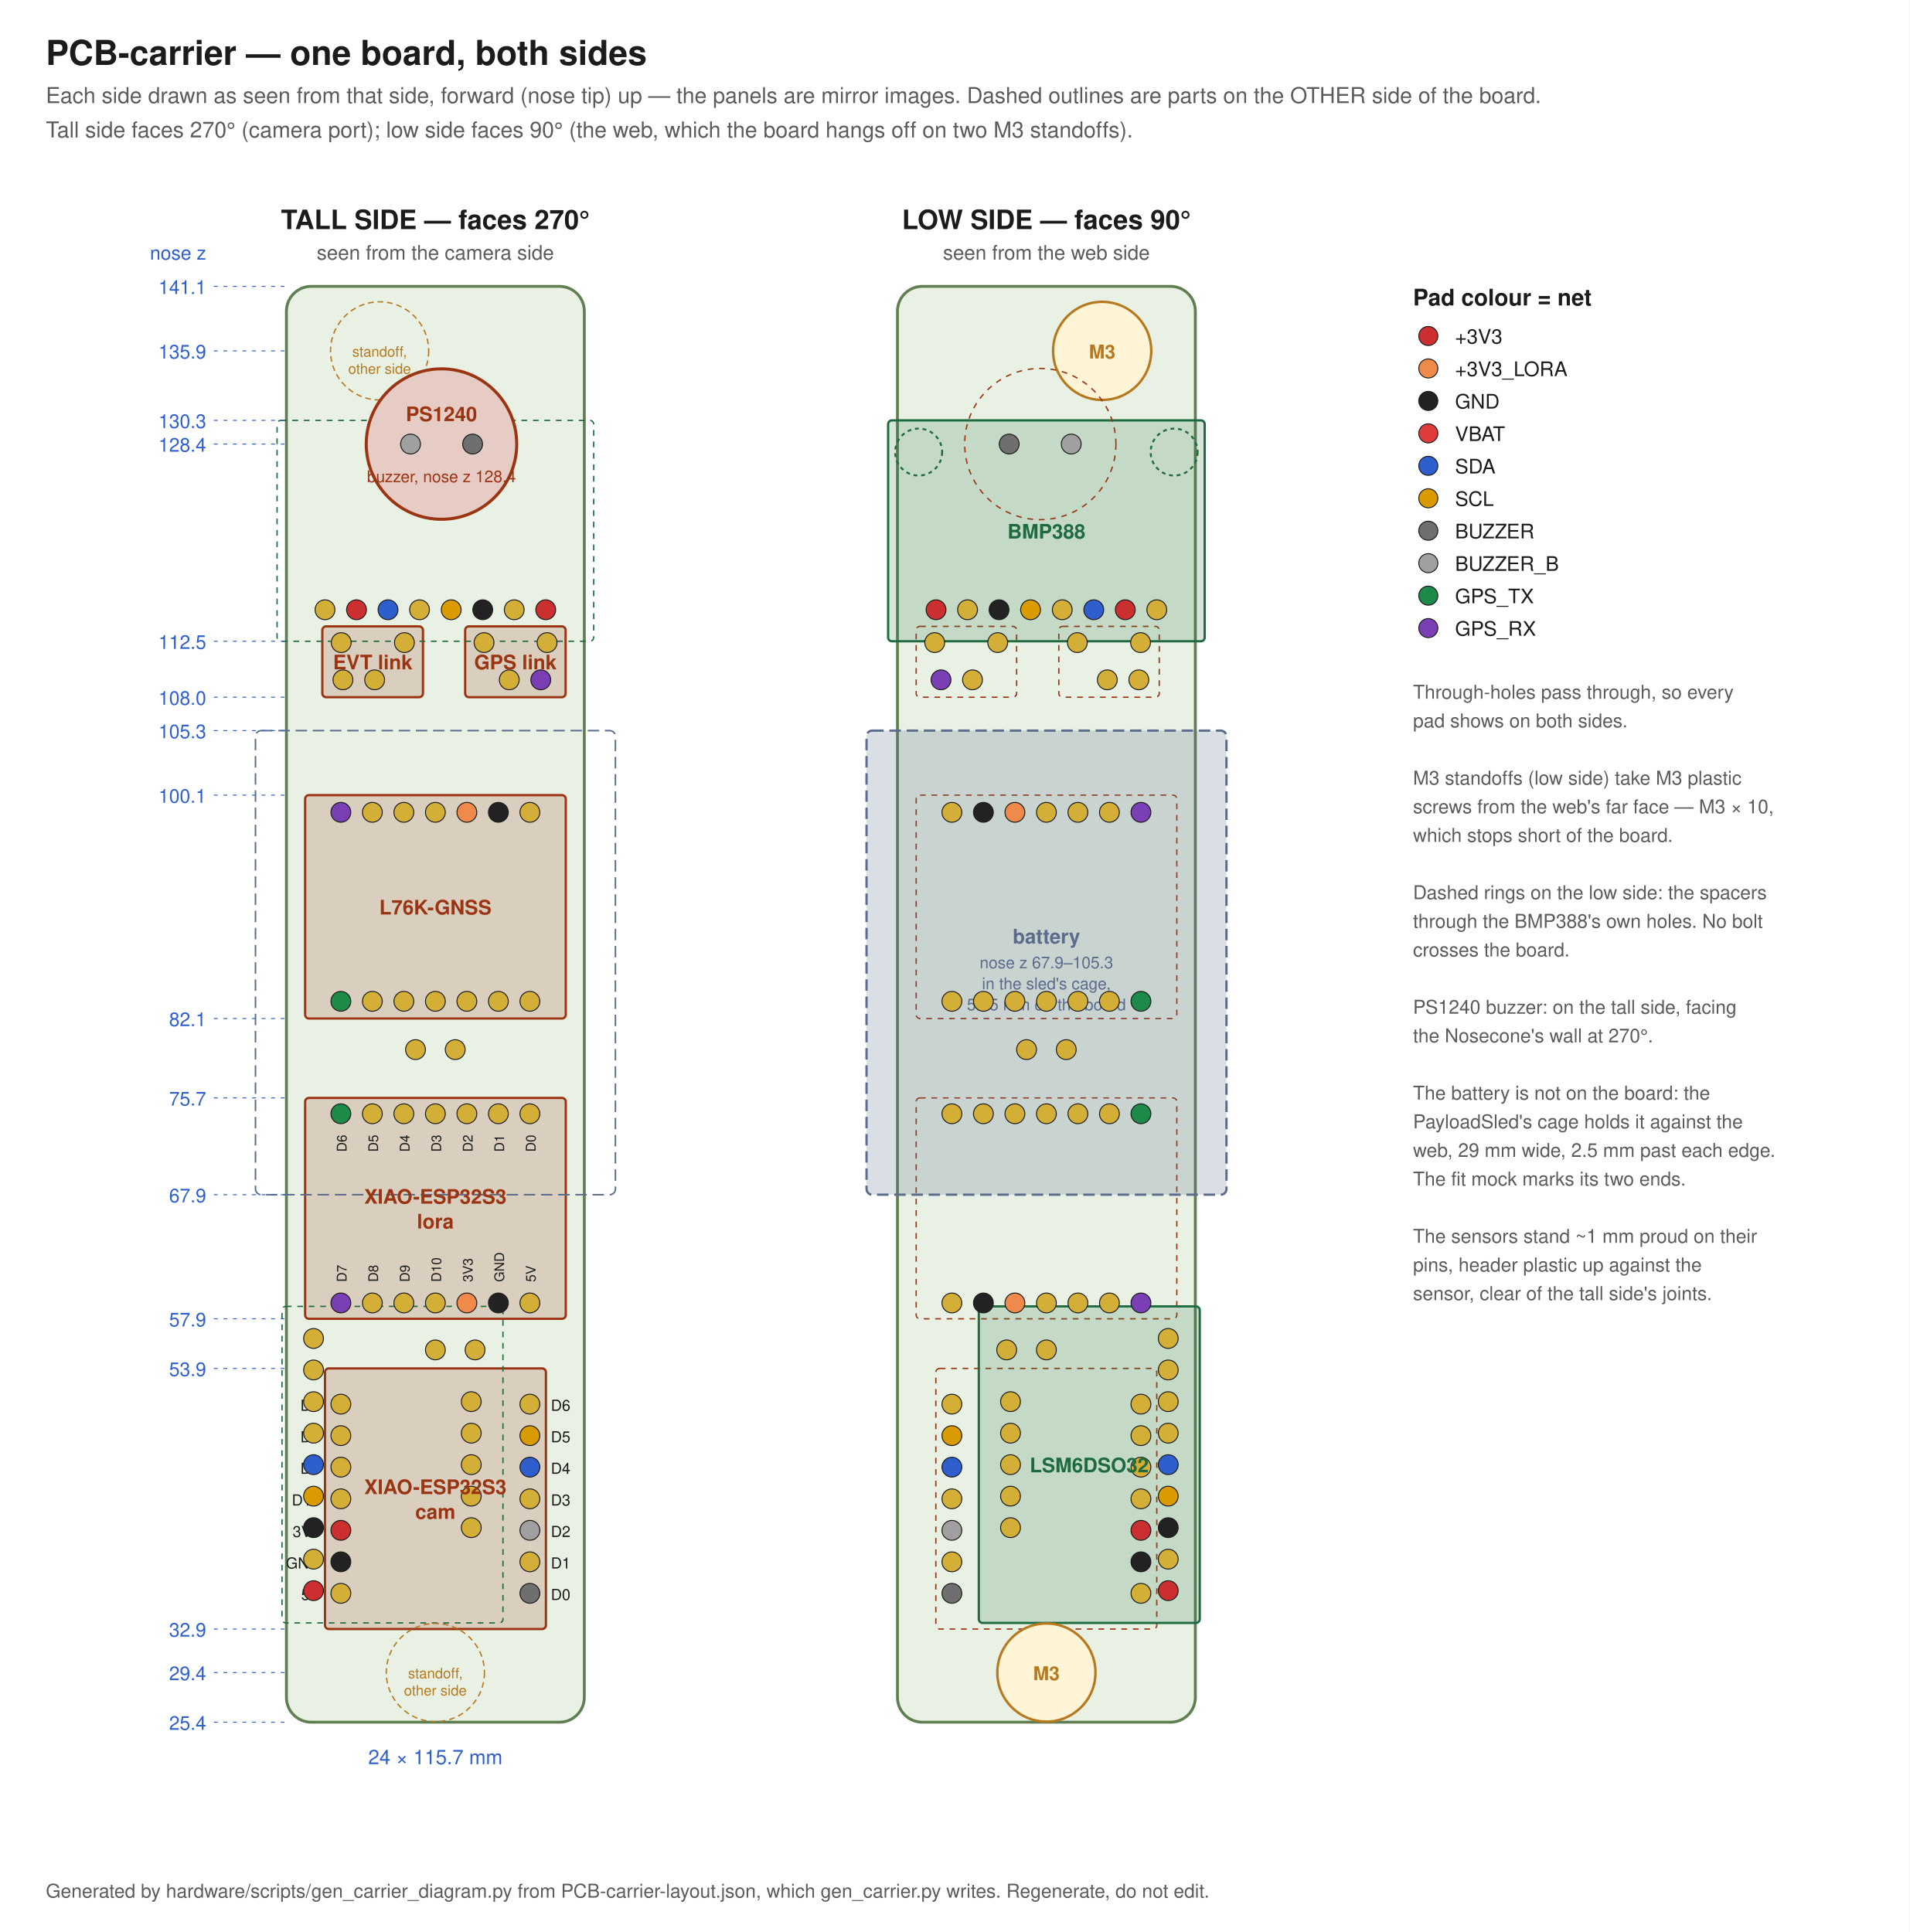
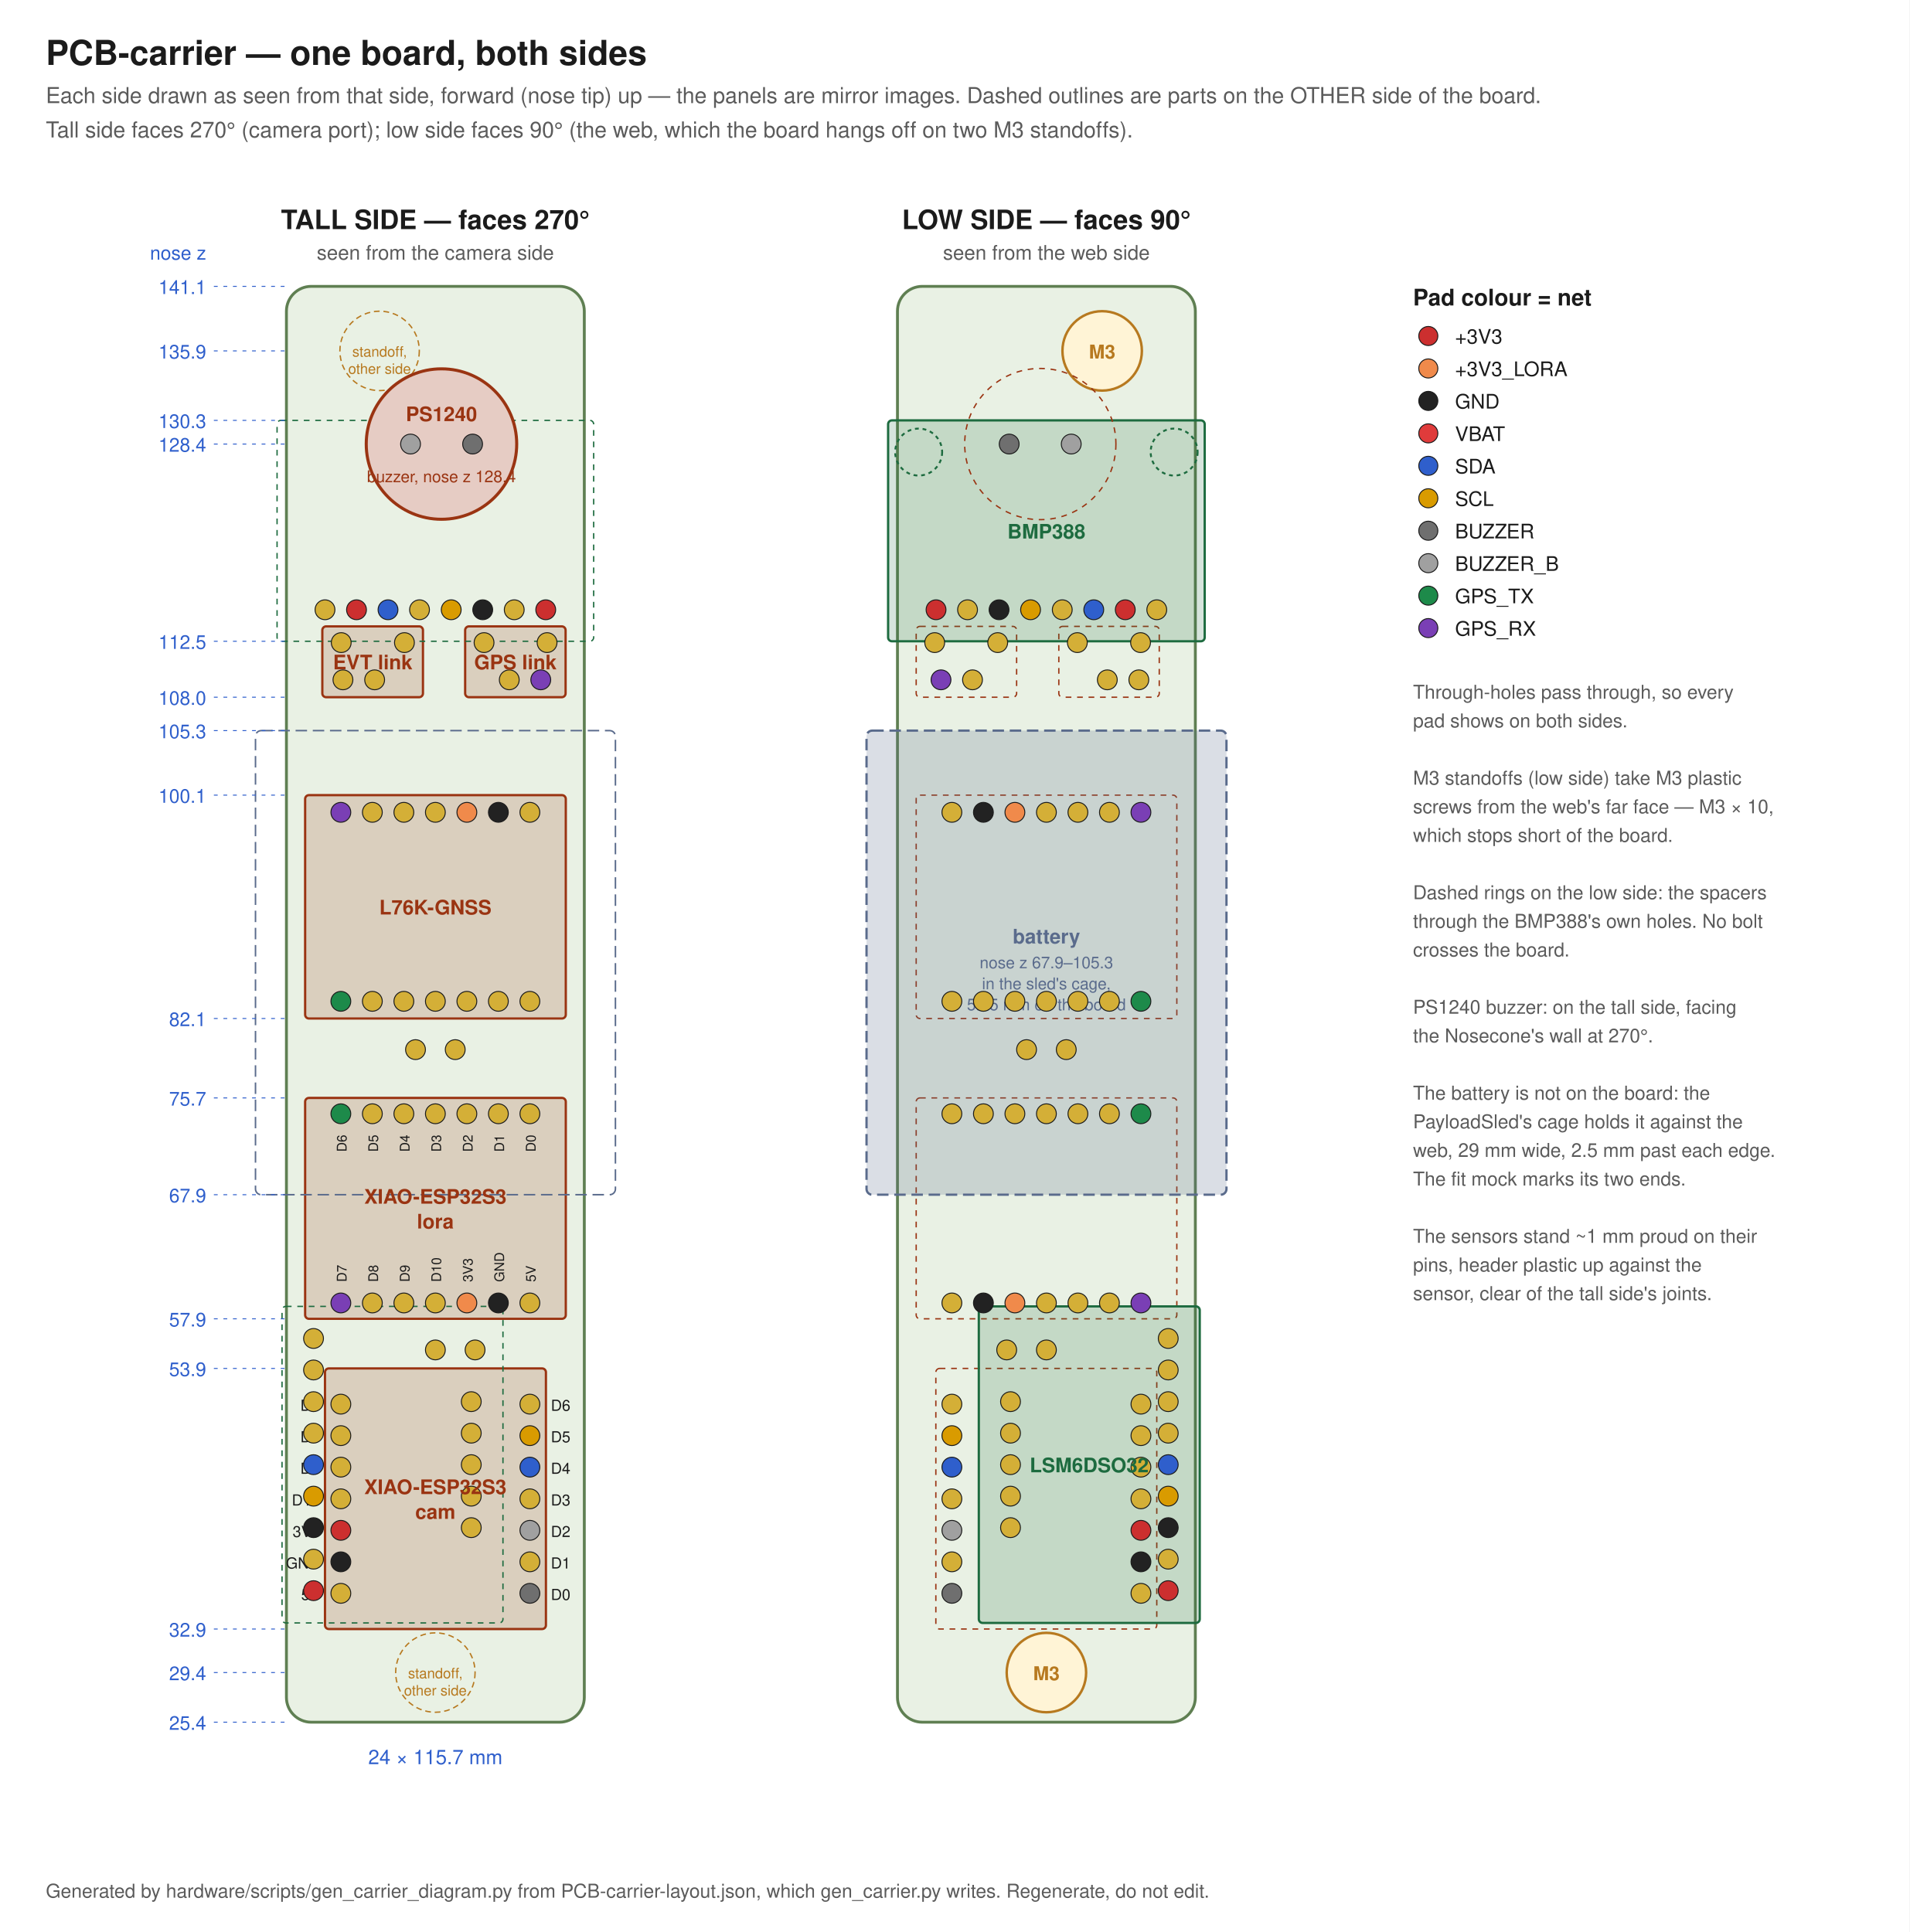
<svg xmlns="http://www.w3.org/2000/svg" width="1000" height="1012" viewBox="0 0 1000 1012" font-family="Helvetica, Arial, sans-serif">
  <rect x="0.0" y="0.0" width="1000.0" height="1012.0" rx="0.0" fill="#ffffff" fill-opacity="1.00" stroke="none" stroke-width="0.0" />
  <text x="24.0" y="34.0" font-size="18.0" fill="#1b1b1b" text-anchor="start" font-weight="bold">PCB-carrier — one board, both sides</text>
  <text x="24.0" y="54.0" font-size="11.5" fill="#5b5b5b" text-anchor="start" font-weight="normal">Each side drawn as seen from that side, forward (nose tip) up — the panels are mirror images. Dashed outlines are parts on the OTHER side of the board.</text>
  <text x="24.0" y="72.0" font-size="11.5" fill="#5b5b5b" text-anchor="start" font-weight="normal">Tall side faces 270° (camera port); low side faces 90° (the web, which the board hangs off on two M3 standoffs).</text>
  <text x="228.0" y="120.0" font-size="14.0" fill="#1b1b1b" text-anchor="middle" font-weight="bold">TALL SIDE — faces 270°</text>
  <text x="228.0" y="136.0" font-size="10.5" fill="#5b5b5b" text-anchor="middle" font-weight="normal">seen from the camera side</text>
  <rect x="150.0" y="150.0" width="156.0" height="752.1" rx="13.0" fill="#e9f1e4" fill-opacity="1.00" stroke="#5f7f52" stroke-width="1.5" />
  <rect x="170.2" y="716.8" width="115.7" height="136.5" rx="2.0" fill="#9a3412" fill-opacity="0.18" stroke="#9a3412" stroke-width="1.2" />
  <rect x="159.8" y="416.5" width="136.5" height="117.0" rx="2.0" fill="#9a3412" fill-opacity="0.18" stroke="#9a3412" stroke-width="1.2" />
  <rect x="159.8" y="575.1" width="136.5" height="115.7" rx="2.0" fill="#9a3412" fill-opacity="0.18" stroke="#9a3412" stroke-width="1.2" />
  <rect x="243.6" y="328.1" width="52.6" height="37.1" rx="2.0" fill="#9a3412" fill-opacity="0.18" stroke="#9a3412" stroke-width="1.2" />
  <rect x="168.8" y="328.1" width="52.7" height="37.1" rx="2.0" fill="#9a3412" fill-opacity="0.18" stroke="#9a3412" stroke-width="1.2" />
  <rect x="147.7" y="684.3" width="115.7" height="165.8" rx="2.0" fill="none" fill-opacity="0.00" stroke="#1d6b3f" stroke-width="0.7" stroke-dasharray="3,3" />
  <rect x="145.1" y="220.2" width="165.8" height="115.7" rx="2.0" fill="none" fill-opacity="0.00" stroke="#1d6b3f" stroke-width="0.7" stroke-dasharray="3,3" />
  <rect x="202.0" y="861.1" width="52.0" height="-7.8" rx="0.0" fill="#b8b8b8" fill-opacity="1.00" stroke="#1b1b1b" stroke-width="0.8" />
  <rect x="296.2" y="659.0" width="7.8" height="-52.0" rx="0.0" fill="#b8b8b8" fill-opacity="1.00" stroke="#1b1b1b" stroke-width="0.8" />
-   <circle cx="228.0" cy="876.1" r="25.7" fill="none" stroke="#b7791f" stroke-width="0.7" stroke-dasharray="3,2" />
+   <circle cx="228.0" cy="876.1" r="20.8" fill="none" stroke="#b7791f" stroke-width="0.7" stroke-dasharray="3,2" />
  <text x="228.0" y="879.1" font-size="7.5" fill="#b7791f" text-anchor="middle" font-weight="normal">standoff,</text>
  <text x="228.0" y="888.1" font-size="7.5" fill="#b7791f" text-anchor="middle" font-weight="normal">other side</text>
-   <circle cx="198.8" cy="183.8" r="25.7" fill="none" stroke="#b7791f" stroke-width="0.7" stroke-dasharray="3,2" />
+   <circle cx="198.8" cy="183.8" r="20.8" fill="none" stroke="#b7791f" stroke-width="0.7" stroke-dasharray="3,2" />
  <text x="198.8" y="186.8" font-size="7.5" fill="#b7791f" text-anchor="middle" font-weight="normal">standoff,</text>
  <text x="198.8" y="195.8" font-size="7.5" fill="#b7791f" text-anchor="middle" font-weight="normal">other side</text>
  <rect x="133.8" y="382.7" width="188.5" height="243.1" rx="3.0" fill="none" fill-opacity="0.00" stroke="#5a6b8c" stroke-width="0.8" stroke-dasharray="6,3" />
  <circle cx="231.2" cy="232.6" r="39.6" fill="#9a3412" stroke="#9a3412" stroke-width="1.2" />
  <circle cx="231.2" cy="232.6" r="38.6" fill="#ffffff" fill-opacity="0.75" stroke="none" />
  <text x="231.2" y="220.6" font-size="10.5" fill="#9a3412" text-anchor="middle" font-weight="bold">PS1240</text>
  <text x="231.2" y="252.6" font-size="8.5" fill="#9a3412" text-anchor="middle" font-weight="normal">buzzer, nose z 128.4</text>
  <circle cx="285.8" cy="319.4" r="5.2" fill="#cc2f2f" stroke="#1b1b1b" stroke-width="0.5" />
  <circle cx="269.3" cy="319.4" r="5.2" fill="#d4af37" stroke="#1b1b1b" stroke-width="0.5" />
  <circle cx="252.8" cy="319.4" r="5.2" fill="#222222" stroke="#1b1b1b" stroke-width="0.5" />
  <circle cx="236.3" cy="319.4" r="5.2" fill="#d99b00" stroke="#1b1b1b" stroke-width="0.5" />
  <circle cx="219.7" cy="319.4" r="5.2" fill="#d4af37" stroke="#1b1b1b" stroke-width="0.5" />
  <circle cx="203.2" cy="319.4" r="5.2" fill="#2f5fcc" stroke="#1b1b1b" stroke-width="0.5" />
  <circle cx="186.7" cy="319.4" r="5.2" fill="#cc2f2f" stroke="#1b1b1b" stroke-width="0.5" />
  <circle cx="170.2" cy="319.4" r="5.2" fill="#d4af37" stroke="#1b1b1b" stroke-width="0.5" />
  <circle cx="277.5" cy="834.6" r="5.2" fill="#6f6f6f" stroke="#1b1b1b" stroke-width="0.5" />
  <text x="288.5" y="838.1" font-size="8.0" fill="#1b1b1b" text-anchor="start" font-weight="normal">D0</text>
  <circle cx="277.5" cy="818.1" r="5.2" fill="#d4af37" stroke="#1b1b1b" stroke-width="0.5" />
  <text x="288.5" y="821.6" font-size="8.0" fill="#1b1b1b" text-anchor="start" font-weight="normal">D1</text>
  <circle cx="277.5" cy="801.6" r="5.2" fill="#a0a0a0" stroke="#1b1b1b" stroke-width="0.5" />
  <text x="288.5" y="805.1" font-size="8.0" fill="#1b1b1b" text-anchor="start" font-weight="normal">D2</text>
  <circle cx="277.5" cy="785.1" r="5.2" fill="#d4af37" stroke="#1b1b1b" stroke-width="0.5" />
  <text x="288.5" y="788.6" font-size="8.0" fill="#1b1b1b" text-anchor="start" font-weight="normal">D3</text>
  <circle cx="277.5" cy="768.5" r="5.2" fill="#2f5fcc" stroke="#1b1b1b" stroke-width="0.5" />
  <text x="288.5" y="772.0" font-size="8.0" fill="#1b1b1b" text-anchor="start" font-weight="normal">D4</text>
  <circle cx="277.5" cy="752.0" r="5.2" fill="#d99b00" stroke="#1b1b1b" stroke-width="0.5" />
  <text x="288.5" y="755.5" font-size="8.0" fill="#1b1b1b" text-anchor="start" font-weight="normal">D5</text>
  <circle cx="277.5" cy="735.5" r="5.2" fill="#d4af37" stroke="#1b1b1b" stroke-width="0.5" />
  <text x="288.5" y="739.0" font-size="8.0" fill="#1b1b1b" text-anchor="start" font-weight="normal">D6</text>
  <circle cx="178.5" cy="735.5" r="5.2" fill="#d4af37" stroke="#1b1b1b" stroke-width="0.5" />
  <text x="167.5" y="739.0" font-size="8.0" fill="#1b1b1b" text-anchor="end" font-weight="normal">D7</text>
  <circle cx="178.5" cy="752.0" r="5.2" fill="#d4af37" stroke="#1b1b1b" stroke-width="0.5" />
  <text x="167.5" y="755.5" font-size="8.0" fill="#1b1b1b" text-anchor="end" font-weight="normal">D8</text>
  <circle cx="178.5" cy="768.5" r="5.2" fill="#d4af37" stroke="#1b1b1b" stroke-width="0.5" />
  <text x="167.5" y="772.0" font-size="8.0" fill="#1b1b1b" text-anchor="end" font-weight="normal">D9</text>
  <circle cx="178.5" cy="785.1" r="5.2" fill="#d4af37" stroke="#1b1b1b" stroke-width="0.5" />
  <text x="167.5" y="788.6" font-size="8.0" fill="#1b1b1b" text-anchor="end" font-weight="normal">D10</text>
  <circle cx="178.5" cy="801.6" r="5.2" fill="#cc2f2f" stroke="#1b1b1b" stroke-width="0.5" />
  <text x="167.5" y="805.1" font-size="8.0" fill="#1b1b1b" text-anchor="end" font-weight="normal">3V3</text>
  <circle cx="178.5" cy="818.1" r="5.2" fill="#222222" stroke="#1b1b1b" stroke-width="0.5" />
  <text x="167.5" y="821.6" font-size="8.0" fill="#1b1b1b" text-anchor="end" font-weight="normal">GND</text>
  <circle cx="178.5" cy="834.6" r="5.2" fill="#d4af37" stroke="#1b1b1b" stroke-width="0.5" />
  <text x="167.5" y="838.1" font-size="8.0" fill="#1b1b1b" text-anchor="end" font-weight="normal">5V</text>
  <circle cx="277.5" cy="425.5" r="5.2" fill="#d4af37" stroke="#1b1b1b" stroke-width="0.5" />
  <circle cx="261.0" cy="425.5" r="5.2" fill="#222222" stroke="#1b1b1b" stroke-width="0.5" />
  <circle cx="244.5" cy="425.5" r="5.2" fill="#f08a4b" stroke="#1b1b1b" stroke-width="0.5" />
  <circle cx="228.0" cy="425.5" r="5.2" fill="#d4af37" stroke="#1b1b1b" stroke-width="0.5" />
  <circle cx="211.5" cy="425.5" r="5.2" fill="#d4af37" stroke="#1b1b1b" stroke-width="0.5" />
  <circle cx="195.0" cy="425.5" r="5.2" fill="#d4af37" stroke="#1b1b1b" stroke-width="0.5" />
  <circle cx="178.5" cy="425.5" r="5.2" fill="#7a3fb5" stroke="#1b1b1b" stroke-width="0.5" />
  <circle cx="277.5" cy="524.5" r="5.2" fill="#d4af37" stroke="#1b1b1b" stroke-width="0.5" />
  <circle cx="261.0" cy="524.5" r="5.2" fill="#d4af37" stroke="#1b1b1b" stroke-width="0.5" />
  <circle cx="244.5" cy="524.5" r="5.2" fill="#d4af37" stroke="#1b1b1b" stroke-width="0.5" />
  <circle cx="228.0" cy="524.5" r="5.2" fill="#d4af37" stroke="#1b1b1b" stroke-width="0.5" />
  <circle cx="211.5" cy="524.5" r="5.2" fill="#d4af37" stroke="#1b1b1b" stroke-width="0.5" />
  <circle cx="195.0" cy="524.5" r="5.2" fill="#d4af37" stroke="#1b1b1b" stroke-width="0.5" />
  <circle cx="178.5" cy="524.5" r="5.2" fill="#1d8a4a" stroke="#1b1b1b" stroke-width="0.5" />
  <circle cx="196.2" cy="356.1" r="5.2" fill="#d4af37" stroke="#1b1b1b" stroke-width="0.5" />
  <circle cx="179.6" cy="356.1" r="5.2" fill="#d4af37" stroke="#1b1b1b" stroke-width="0.5" />
  <circle cx="283.2" cy="356.1" r="5.2" fill="#7a3fb5" stroke="#1b1b1b" stroke-width="0.5" />
  <circle cx="266.7" cy="356.1" r="5.2" fill="#d4af37" stroke="#1b1b1b" stroke-width="0.5" />
  <circle cx="277.5" cy="583.4" r="5.2" fill="#d4af37" stroke="#1b1b1b" stroke-width="0.5" />
  <text x="280.5" y="594.4" font-size="7.0" fill="#1b1b1b" text-anchor="end" font-weight="normal" transform="rotate(-90 280.5 594.4)">D0</text>
  <circle cx="261.0" cy="583.4" r="5.2" fill="#d4af37" stroke="#1b1b1b" stroke-width="0.5" />
  <text x="264.0" y="594.4" font-size="7.0" fill="#1b1b1b" text-anchor="end" font-weight="normal" transform="rotate(-90 264.0 594.4)">D1</text>
  <circle cx="244.5" cy="583.4" r="5.2" fill="#d4af37" stroke="#1b1b1b" stroke-width="0.5" />
  <text x="247.5" y="594.4" font-size="7.0" fill="#1b1b1b" text-anchor="end" font-weight="normal" transform="rotate(-90 247.5 594.4)">D2</text>
  <circle cx="228.0" cy="583.4" r="5.2" fill="#d4af37" stroke="#1b1b1b" stroke-width="0.5" />
  <text x="231.0" y="594.4" font-size="7.0" fill="#1b1b1b" text-anchor="end" font-weight="normal" transform="rotate(-90 231.0 594.4)">D3</text>
  <circle cx="211.5" cy="583.4" r="5.2" fill="#d4af37" stroke="#1b1b1b" stroke-width="0.5" />
  <text x="214.5" y="594.4" font-size="7.0" fill="#1b1b1b" text-anchor="end" font-weight="normal" transform="rotate(-90 214.5 594.4)">D4</text>
  <circle cx="195.0" cy="583.4" r="5.2" fill="#d4af37" stroke="#1b1b1b" stroke-width="0.5" />
  <text x="198.0" y="594.4" font-size="7.0" fill="#1b1b1b" text-anchor="end" font-weight="normal" transform="rotate(-90 198.0 594.4)">D5</text>
  <circle cx="178.5" cy="583.4" r="5.2" fill="#1d8a4a" stroke="#1b1b1b" stroke-width="0.5" />
  <text x="181.5" y="594.4" font-size="7.0" fill="#1b1b1b" text-anchor="end" font-weight="normal" transform="rotate(-90 181.5 594.4)">D6</text>
  <circle cx="178.5" cy="682.5" r="5.2" fill="#7a3fb5" stroke="#1b1b1b" stroke-width="0.5" />
  <text x="181.5" y="671.5" font-size="7.0" fill="#1b1b1b" text-anchor="start" font-weight="normal" transform="rotate(-90 181.5 671.5)">D7</text>
  <circle cx="195.0" cy="682.5" r="5.2" fill="#d4af37" stroke="#1b1b1b" stroke-width="0.5" />
  <text x="198.0" y="671.5" font-size="7.0" fill="#1b1b1b" text-anchor="start" font-weight="normal" transform="rotate(-90 198.0 671.5)">D8</text>
  <circle cx="211.5" cy="682.5" r="5.2" fill="#d4af37" stroke="#1b1b1b" stroke-width="0.5" />
  <text x="214.5" y="671.5" font-size="7.0" fill="#1b1b1b" text-anchor="start" font-weight="normal" transform="rotate(-90 214.5 671.5)">D9</text>
  <circle cx="228.0" cy="682.5" r="5.2" fill="#d4af37" stroke="#1b1b1b" stroke-width="0.5" />
  <text x="231.0" y="671.5" font-size="7.0" fill="#1b1b1b" text-anchor="start" font-weight="normal" transform="rotate(-90 231.0 671.5)">D10</text>
  <circle cx="244.5" cy="682.5" r="5.2" fill="#f08a4b" stroke="#1b1b1b" stroke-width="0.5" />
  <text x="247.5" y="671.5" font-size="7.0" fill="#1b1b1b" text-anchor="start" font-weight="normal" transform="rotate(-90 247.5 671.5)">3V3</text>
  <circle cx="261.0" cy="682.5" r="5.2" fill="#222222" stroke="#1b1b1b" stroke-width="0.5" />
  <text x="264.0" y="671.5" font-size="7.0" fill="#1b1b1b" text-anchor="start" font-weight="normal" transform="rotate(-90 264.0 671.5)">GND</text>
  <circle cx="277.5" cy="682.5" r="5.2" fill="#d4af37" stroke="#1b1b1b" stroke-width="0.5" />
  <text x="280.5" y="671.5" font-size="7.0" fill="#1b1b1b" text-anchor="start" font-weight="normal" transform="rotate(-90 280.5 671.5)">5V</text>
  <circle cx="246.8" cy="800.2" r="5.2" fill="#d4af37" stroke="#1b1b1b" stroke-width="0.5" />
  <circle cx="246.8" cy="783.7" r="5.2" fill="#d4af37" stroke="#1b1b1b" stroke-width="0.5" />
  <circle cx="246.8" cy="767.2" r="5.2" fill="#d4af37" stroke="#1b1b1b" stroke-width="0.5" />
  <circle cx="246.8" cy="750.7" r="5.2" fill="#d4af37" stroke="#1b1b1b" stroke-width="0.5" />
  <circle cx="246.8" cy="734.2" r="5.2" fill="#d4af37" stroke="#1b1b1b" stroke-width="0.5" />
  <circle cx="164.2" cy="833.2" r="5.2" fill="#cc2f2f" stroke="#1b1b1b" stroke-width="0.5" />
  <circle cx="164.2" cy="816.7" r="5.2" fill="#d4af37" stroke="#1b1b1b" stroke-width="0.5" />
  <circle cx="164.2" cy="800.2" r="5.2" fill="#222222" stroke="#1b1b1b" stroke-width="0.5" />
  <circle cx="164.2" cy="783.7" r="5.2" fill="#d99b00" stroke="#1b1b1b" stroke-width="0.5" />
  <circle cx="164.2" cy="767.2" r="5.2" fill="#2f5fcc" stroke="#1b1b1b" stroke-width="0.5" />
  <circle cx="164.2" cy="750.7" r="5.2" fill="#d4af37" stroke="#1b1b1b" stroke-width="0.5" />
  <circle cx="164.2" cy="734.2" r="5.2" fill="#d4af37" stroke="#1b1b1b" stroke-width="0.5" />
  <circle cx="164.2" cy="717.6" r="5.2" fill="#d4af37" stroke="#1b1b1b" stroke-width="0.5" />
  <circle cx="164.2" cy="701.1" r="5.2" fill="#d4af37" stroke="#1b1b1b" stroke-width="0.5" />
  <circle cx="211.8" cy="336.6" r="5.2" fill="#d4af37" stroke="#1b1b1b" stroke-width="0.5" />
  <circle cx="178.7" cy="336.6" r="5.2" fill="#d4af37" stroke="#1b1b1b" stroke-width="0.5" />
  <circle cx="286.5" cy="336.6" r="5.2" fill="#d4af37" stroke="#1b1b1b" stroke-width="0.5" />
  <circle cx="253.5" cy="336.6" r="5.2" fill="#d4af37" stroke="#1b1b1b" stroke-width="0.5" />
  <circle cx="247.5" cy="232.6" r="5.2" fill="#6f6f6f" stroke="#1b1b1b" stroke-width="0.5" />
  <circle cx="215.0" cy="232.6" r="5.2" fill="#a0a0a0" stroke="#1b1b1b" stroke-width="0.5" />
  <circle cx="228.0" cy="707.1" r="5.2" fill="#d4af37" stroke="#1b1b1b" stroke-width="0.5" />
  <circle cx="248.8" cy="707.1" r="5.2" fill="#d4af37" stroke="#1b1b1b" stroke-width="0.5" />
  <circle cx="217.6" cy="549.8" r="5.2" fill="#d4af37" stroke="#1b1b1b" stroke-width="0.5" />
  <circle cx="238.4" cy="549.8" r="5.2" fill="#d4af37" stroke="#1b1b1b" stroke-width="0.5" />
  <text x="228.0" y="782.6" font-size="10.5" fill="#9a3412" text-anchor="middle" font-weight="bold">XIAO-ESP32S3</text>
  <text x="228.0" y="795.6" font-size="10.5" fill="#9a3412" text-anchor="middle" font-weight="bold">cam</text>
  <text x="228.0" y="479.0" font-size="10.5" fill="#9a3412" text-anchor="middle" font-weight="bold">L76K-GNSS</text>
  <text x="228.0" y="630.5" font-size="10.5" fill="#9a3412" text-anchor="middle" font-weight="bold">XIAO-ESP32S3</text>
  <text x="228.0" y="643.5" font-size="10.5" fill="#9a3412" text-anchor="middle" font-weight="bold">lora</text>
  <text x="269.9" y="350.6" font-size="10.5" fill="#9a3412" text-anchor="middle" font-weight="bold">GPS link</text>
  <text x="195.2" y="350.6" font-size="10.5" fill="#9a3412" text-anchor="middle" font-weight="bold">EVT link</text>
  <text x="548.0" y="120.0" font-size="14.0" fill="#1b1b1b" text-anchor="middle" font-weight="bold">LOW SIDE — faces 90°</text>
  <text x="548.0" y="136.0" font-size="10.5" fill="#5b5b5b" text-anchor="middle" font-weight="normal">seen from the web side</text>
  <rect x="470.0" y="150.0" width="156.0" height="752.1" rx="13.0" fill="#e9f1e4" fill-opacity="1.00" stroke="#5f7f52" stroke-width="1.5" />
  <rect x="490.1" y="716.8" width="115.7" height="136.5" rx="2.0" fill="none" fill-opacity="0.00" stroke="#9a3412" stroke-width="0.7" stroke-dasharray="3,3" />
  <rect x="479.8" y="416.5" width="136.5" height="117.0" rx="2.0" fill="none" fill-opacity="0.00" stroke="#9a3412" stroke-width="0.7" stroke-dasharray="3,3" />
  <rect x="479.8" y="575.1" width="136.5" height="115.7" rx="2.0" fill="none" fill-opacity="0.00" stroke="#9a3412" stroke-width="0.7" stroke-dasharray="3,3" />
  <rect x="479.8" y="328.1" width="52.6" height="37.1" rx="2.0" fill="none" fill-opacity="0.00" stroke="#9a3412" stroke-width="0.7" stroke-dasharray="3,3" />
  <rect x="554.5" y="328.1" width="52.6" height="37.1" rx="2.0" fill="none" fill-opacity="0.00" stroke="#9a3412" stroke-width="0.7" stroke-dasharray="3,3" />
  <rect x="512.6" y="684.3" width="115.7" height="165.8" rx="2.0" fill="#1d6b3f" fill-opacity="0.18" stroke="#1d6b3f" stroke-width="1.2" />
  <rect x="465.1" y="220.2" width="165.8" height="115.7" rx="2.0" fill="#1d6b3f" fill-opacity="0.18" stroke="#1d6b3f" stroke-width="1.2" />
-   <circle cx="548.0" cy="876.1" r="25.7" fill="#fff4d6" stroke="#b7791f" stroke-width="1.3" />
+   <circle cx="548.0" cy="876.1" r="20.8" fill="#fff4d6" stroke="#b7791f" stroke-width="1.3" />
  <text x="548.0" y="880.1" font-size="10.0" fill="#b7791f" text-anchor="middle" font-weight="bold">M3</text>
-   <circle cx="577.2" cy="183.8" r="25.7" fill="#fff4d6" stroke="#b7791f" stroke-width="1.3" />
+   <circle cx="577.2" cy="183.8" r="20.8" fill="#fff4d6" stroke="#b7791f" stroke-width="1.3" />
  <text x="577.2" y="187.8" font-size="10.0" fill="#b7791f" text-anchor="middle" font-weight="bold">M3</text>
  <rect x="453.8" y="382.7" width="188.5" height="243.1" rx="3.0" fill="#5a6b8c" fill-opacity="0.22" stroke="#5a6b8c" stroke-width="1.2" stroke-dasharray="6,3" />
  <text x="548.0" y="494.2" font-size="10.5" fill="#5a6b8c" text-anchor="middle" font-weight="bold">battery</text>
  <text x="548.0" y="507.2" font-size="8.5" fill="#5a6b8c" text-anchor="middle" font-weight="normal">nose z 67.9–105.3</text>
  <text x="548.0" y="518.2" font-size="8.5" fill="#5a6b8c" text-anchor="middle" font-weight="normal">in the sled's cage,</text>
  <text x="548.0" y="529.2" font-size="8.5" fill="#5a6b8c" text-anchor="middle" font-weight="normal">5.25 mm off the board</text>
  <circle cx="481.1" cy="236.8" r="12.3" fill="none" stroke="#1d6b3f" stroke-width="1.0" stroke-dasharray="2,2" />
  <circle cx="614.9" cy="236.8" r="12.3" fill="none" stroke="#1d6b3f" stroke-width="1.0" stroke-dasharray="2,2" />
  <circle cx="544.8" cy="232.6" r="39.6" fill="none" stroke="#9a3412" stroke-width="0.7" stroke-dasharray="3,3" />
  <circle cx="490.2" cy="319.4" r="5.2" fill="#cc2f2f" stroke="#1b1b1b" stroke-width="0.5" />
  <circle cx="506.7" cy="319.4" r="5.2" fill="#d4af37" stroke="#1b1b1b" stroke-width="0.5" />
  <circle cx="523.2" cy="319.4" r="5.2" fill="#222222" stroke="#1b1b1b" stroke-width="0.5" />
  <circle cx="539.7" cy="319.4" r="5.2" fill="#d99b00" stroke="#1b1b1b" stroke-width="0.5" />
  <circle cx="556.3" cy="319.4" r="5.2" fill="#d4af37" stroke="#1b1b1b" stroke-width="0.5" />
  <circle cx="572.8" cy="319.4" r="5.2" fill="#2f5fcc" stroke="#1b1b1b" stroke-width="0.5" />
  <circle cx="589.3" cy="319.4" r="5.2" fill="#cc2f2f" stroke="#1b1b1b" stroke-width="0.5" />
  <circle cx="605.8" cy="319.4" r="5.2" fill="#d4af37" stroke="#1b1b1b" stroke-width="0.5" />
  <circle cx="498.5" cy="834.6" r="5.2" fill="#6f6f6f" stroke="#1b1b1b" stroke-width="0.5" />
  <circle cx="498.5" cy="818.1" r="5.2" fill="#d4af37" stroke="#1b1b1b" stroke-width="0.5" />
  <circle cx="498.5" cy="801.6" r="5.2" fill="#a0a0a0" stroke="#1b1b1b" stroke-width="0.5" />
  <circle cx="498.5" cy="785.1" r="5.2" fill="#d4af37" stroke="#1b1b1b" stroke-width="0.5" />
  <circle cx="498.5" cy="768.5" r="5.2" fill="#2f5fcc" stroke="#1b1b1b" stroke-width="0.5" />
  <circle cx="498.5" cy="752.0" r="5.2" fill="#d99b00" stroke="#1b1b1b" stroke-width="0.5" />
  <circle cx="498.5" cy="735.5" r="5.2" fill="#d4af37" stroke="#1b1b1b" stroke-width="0.5" />
  <circle cx="597.5" cy="735.5" r="5.2" fill="#d4af37" stroke="#1b1b1b" stroke-width="0.5" />
  <circle cx="597.5" cy="752.0" r="5.2" fill="#d4af37" stroke="#1b1b1b" stroke-width="0.5" />
  <circle cx="597.5" cy="768.5" r="5.2" fill="#d4af37" stroke="#1b1b1b" stroke-width="0.5" />
  <circle cx="597.5" cy="785.1" r="5.2" fill="#d4af37" stroke="#1b1b1b" stroke-width="0.5" />
  <circle cx="597.5" cy="801.6" r="5.2" fill="#cc2f2f" stroke="#1b1b1b" stroke-width="0.5" />
  <circle cx="597.5" cy="818.1" r="5.2" fill="#222222" stroke="#1b1b1b" stroke-width="0.5" />
  <circle cx="597.5" cy="834.6" r="5.2" fill="#d4af37" stroke="#1b1b1b" stroke-width="0.5" />
  <circle cx="498.5" cy="425.5" r="5.2" fill="#d4af37" stroke="#1b1b1b" stroke-width="0.5" />
  <circle cx="515.0" cy="425.5" r="5.2" fill="#222222" stroke="#1b1b1b" stroke-width="0.5" />
  <circle cx="531.5" cy="425.5" r="5.2" fill="#f08a4b" stroke="#1b1b1b" stroke-width="0.5" />
  <circle cx="548.0" cy="425.5" r="5.2" fill="#d4af37" stroke="#1b1b1b" stroke-width="0.5" />
  <circle cx="564.5" cy="425.5" r="5.2" fill="#d4af37" stroke="#1b1b1b" stroke-width="0.5" />
  <circle cx="581.0" cy="425.5" r="5.2" fill="#d4af37" stroke="#1b1b1b" stroke-width="0.5" />
  <circle cx="597.5" cy="425.5" r="5.2" fill="#7a3fb5" stroke="#1b1b1b" stroke-width="0.5" />
  <circle cx="498.5" cy="524.5" r="5.2" fill="#d4af37" stroke="#1b1b1b" stroke-width="0.5" />
  <circle cx="515.0" cy="524.5" r="5.2" fill="#d4af37" stroke="#1b1b1b" stroke-width="0.5" />
  <circle cx="531.5" cy="524.5" r="5.2" fill="#d4af37" stroke="#1b1b1b" stroke-width="0.5" />
  <circle cx="548.0" cy="524.5" r="5.2" fill="#d4af37" stroke="#1b1b1b" stroke-width="0.5" />
  <circle cx="564.5" cy="524.5" r="5.2" fill="#d4af37" stroke="#1b1b1b" stroke-width="0.5" />
  <circle cx="581.0" cy="524.5" r="5.2" fill="#d4af37" stroke="#1b1b1b" stroke-width="0.5" />
  <circle cx="597.5" cy="524.5" r="5.2" fill="#1d8a4a" stroke="#1b1b1b" stroke-width="0.5" />
  <circle cx="579.9" cy="356.1" r="5.2" fill="#d4af37" stroke="#1b1b1b" stroke-width="0.5" />
  <circle cx="596.4" cy="356.1" r="5.2" fill="#d4af37" stroke="#1b1b1b" stroke-width="0.5" />
  <circle cx="492.8" cy="356.1" r="5.2" fill="#7a3fb5" stroke="#1b1b1b" stroke-width="0.5" />
  <circle cx="509.3" cy="356.1" r="5.2" fill="#d4af37" stroke="#1b1b1b" stroke-width="0.5" />
  <circle cx="498.5" cy="583.4" r="5.2" fill="#d4af37" stroke="#1b1b1b" stroke-width="0.5" />
  <circle cx="515.0" cy="583.4" r="5.2" fill="#d4af37" stroke="#1b1b1b" stroke-width="0.5" />
  <circle cx="531.5" cy="583.4" r="5.2" fill="#d4af37" stroke="#1b1b1b" stroke-width="0.5" />
  <circle cx="548.0" cy="583.4" r="5.2" fill="#d4af37" stroke="#1b1b1b" stroke-width="0.5" />
  <circle cx="564.5" cy="583.4" r="5.2" fill="#d4af37" stroke="#1b1b1b" stroke-width="0.5" />
  <circle cx="581.0" cy="583.4" r="5.2" fill="#d4af37" stroke="#1b1b1b" stroke-width="0.5" />
  <circle cx="597.5" cy="583.4" r="5.2" fill="#1d8a4a" stroke="#1b1b1b" stroke-width="0.5" />
  <circle cx="597.5" cy="682.5" r="5.2" fill="#7a3fb5" stroke="#1b1b1b" stroke-width="0.5" />
  <circle cx="581.0" cy="682.5" r="5.2" fill="#d4af37" stroke="#1b1b1b" stroke-width="0.5" />
  <circle cx="564.5" cy="682.5" r="5.2" fill="#d4af37" stroke="#1b1b1b" stroke-width="0.5" />
  <circle cx="548.0" cy="682.5" r="5.2" fill="#d4af37" stroke="#1b1b1b" stroke-width="0.5" />
  <circle cx="531.5" cy="682.5" r="5.2" fill="#f08a4b" stroke="#1b1b1b" stroke-width="0.5" />
  <circle cx="515.0" cy="682.5" r="5.2" fill="#222222" stroke="#1b1b1b" stroke-width="0.5" />
  <circle cx="498.5" cy="682.5" r="5.2" fill="#d4af37" stroke="#1b1b1b" stroke-width="0.5" />
  <circle cx="529.2" cy="800.2" r="5.2" fill="#d4af37" stroke="#1b1b1b" stroke-width="0.5" />
  <circle cx="529.2" cy="783.7" r="5.2" fill="#d4af37" stroke="#1b1b1b" stroke-width="0.5" />
  <circle cx="529.2" cy="767.2" r="5.2" fill="#d4af37" stroke="#1b1b1b" stroke-width="0.5" />
  <circle cx="529.2" cy="750.7" r="5.2" fill="#d4af37" stroke="#1b1b1b" stroke-width="0.5" />
  <circle cx="529.2" cy="734.2" r="5.2" fill="#d4af37" stroke="#1b1b1b" stroke-width="0.5" />
  <circle cx="611.8" cy="833.2" r="5.2" fill="#cc2f2f" stroke="#1b1b1b" stroke-width="0.5" />
  <circle cx="611.8" cy="816.7" r="5.2" fill="#d4af37" stroke="#1b1b1b" stroke-width="0.5" />
  <circle cx="611.8" cy="800.2" r="5.2" fill="#222222" stroke="#1b1b1b" stroke-width="0.5" />
  <circle cx="611.8" cy="783.7" r="5.2" fill="#d99b00" stroke="#1b1b1b" stroke-width="0.5" />
  <circle cx="611.8" cy="767.2" r="5.2" fill="#2f5fcc" stroke="#1b1b1b" stroke-width="0.5" />
  <circle cx="611.8" cy="750.7" r="5.2" fill="#d4af37" stroke="#1b1b1b" stroke-width="0.5" />
  <circle cx="611.8" cy="734.2" r="5.2" fill="#d4af37" stroke="#1b1b1b" stroke-width="0.5" />
  <circle cx="611.8" cy="717.6" r="5.2" fill="#d4af37" stroke="#1b1b1b" stroke-width="0.5" />
  <circle cx="611.8" cy="701.1" r="5.2" fill="#d4af37" stroke="#1b1b1b" stroke-width="0.5" />
  <circle cx="564.2" cy="336.6" r="5.2" fill="#d4af37" stroke="#1b1b1b" stroke-width="0.5" />
  <circle cx="597.3" cy="336.6" r="5.2" fill="#d4af37" stroke="#1b1b1b" stroke-width="0.5" />
  <circle cx="489.5" cy="336.6" r="5.2" fill="#d4af37" stroke="#1b1b1b" stroke-width="0.5" />
  <circle cx="522.5" cy="336.6" r="5.2" fill="#d4af37" stroke="#1b1b1b" stroke-width="0.5" />
  <circle cx="528.5" cy="232.6" r="5.2" fill="#6f6f6f" stroke="#1b1b1b" stroke-width="0.5" />
  <circle cx="561.0" cy="232.6" r="5.2" fill="#a0a0a0" stroke="#1b1b1b" stroke-width="0.5" />
  <circle cx="548.0" cy="707.1" r="5.2" fill="#d4af37" stroke="#1b1b1b" stroke-width="0.5" />
  <circle cx="527.2" cy="707.1" r="5.2" fill="#d4af37" stroke="#1b1b1b" stroke-width="0.5" />
  <circle cx="558.4" cy="549.8" r="5.2" fill="#d4af37" stroke="#1b1b1b" stroke-width="0.5" />
  <circle cx="537.6" cy="549.8" r="5.2" fill="#d4af37" stroke="#1b1b1b" stroke-width="0.5" />
  <text x="570.4" y="771.2" font-size="10.5" fill="#1d6b3f" text-anchor="middle" font-weight="bold">LSM6DSO32</text>
  <text x="548.0" y="282.1" font-size="10.5" fill="#1d6b3f" text-anchor="middle" font-weight="bold">BMP388</text>
  <line x1="112.0" y1="902.1" x2="150.0" y2="902.1" stroke="#2f5fcc" stroke-width="0.5" stroke-dasharray="2,3" />
  <text x="108.0" y="906.1" font-size="10.0" fill="#2f5fcc" text-anchor="end" font-weight="normal">25.4</text>
  <line x1="112.0" y1="876.1" x2="150.0" y2="876.1" stroke="#2f5fcc" stroke-width="0.5" stroke-dasharray="2,3" />
  <text x="108.0" y="880.1" font-size="10.0" fill="#2f5fcc" text-anchor="end" font-weight="normal">29.4</text>
  <line x1="112.0" y1="853.3" x2="150.0" y2="853.3" stroke="#2f5fcc" stroke-width="0.5" stroke-dasharray="2,3" />
  <text x="108.0" y="857.3" font-size="10.0" fill="#2f5fcc" text-anchor="end" font-weight="normal">32.9</text>
  <line x1="112.0" y1="716.8" x2="150.0" y2="716.8" stroke="#2f5fcc" stroke-width="0.5" stroke-dasharray="2,3" />
  <text x="108.0" y="720.8" font-size="10.0" fill="#2f5fcc" text-anchor="end" font-weight="normal">53.9</text>
  <line x1="112.0" y1="690.8" x2="150.0" y2="690.8" stroke="#2f5fcc" stroke-width="0.5" stroke-dasharray="2,3" />
  <text x="108.0" y="694.8" font-size="10.0" fill="#2f5fcc" text-anchor="end" font-weight="normal">57.9</text>
  <line x1="112.0" y1="625.8" x2="150.0" y2="625.8" stroke="#2f5fcc" stroke-width="0.5" stroke-dasharray="2,3" />
  <text x="108.0" y="629.8" font-size="10.0" fill="#2f5fcc" text-anchor="end" font-weight="normal">67.9</text>
  <line x1="112.0" y1="575.1" x2="150.0" y2="575.1" stroke="#2f5fcc" stroke-width="0.5" stroke-dasharray="2,3" />
  <text x="108.0" y="579.1" font-size="10.0" fill="#2f5fcc" text-anchor="end" font-weight="normal">75.7</text>
  <line x1="112.0" y1="533.5" x2="150.0" y2="533.5" stroke="#2f5fcc" stroke-width="0.5" stroke-dasharray="2,3" />
  <text x="108.0" y="537.5" font-size="10.0" fill="#2f5fcc" text-anchor="end" font-weight="normal">82.1</text>
  <line x1="112.0" y1="416.5" x2="150.0" y2="416.5" stroke="#2f5fcc" stroke-width="0.5" stroke-dasharray="2,3" />
  <text x="108.0" y="420.5" font-size="10.0" fill="#2f5fcc" text-anchor="end" font-weight="normal">100.1</text>
  <line x1="112.0" y1="382.7" x2="150.0" y2="382.7" stroke="#2f5fcc" stroke-width="0.5" stroke-dasharray="2,3" />
  <text x="108.0" y="386.7" font-size="10.0" fill="#2f5fcc" text-anchor="end" font-weight="normal">105.3</text>
  <line x1="112.0" y1="365.2" x2="150.0" y2="365.2" stroke="#2f5fcc" stroke-width="0.5" stroke-dasharray="2,3" />
  <text x="108.0" y="369.2" font-size="10.0" fill="#2f5fcc" text-anchor="end" font-weight="normal">108.0</text>
  <line x1="112.0" y1="335.9" x2="150.0" y2="335.9" stroke="#2f5fcc" stroke-width="0.5" stroke-dasharray="2,3" />
  <text x="108.0" y="339.9" font-size="10.0" fill="#2f5fcc" text-anchor="end" font-weight="normal">112.5</text>
  <line x1="112.0" y1="232.6" x2="150.0" y2="232.6" stroke="#2f5fcc" stroke-width="0.5" stroke-dasharray="2,3" />
  <text x="108.0" y="236.6" font-size="10.0" fill="#2f5fcc" text-anchor="end" font-weight="normal">128.4</text>
  <line x1="112.0" y1="220.2" x2="150.0" y2="220.2" stroke="#2f5fcc" stroke-width="0.5" stroke-dasharray="2,3" />
  <text x="108.0" y="224.2" font-size="10.0" fill="#2f5fcc" text-anchor="end" font-weight="normal">130.3</text>
  <line x1="112.0" y1="183.8" x2="150.0" y2="183.8" stroke="#2f5fcc" stroke-width="0.5" stroke-dasharray="2,3" />
  <text x="108.0" y="187.8" font-size="10.0" fill="#2f5fcc" text-anchor="end" font-weight="normal">135.9</text>
  <line x1="112.0" y1="150.0" x2="150.0" y2="150.0" stroke="#2f5fcc" stroke-width="0.5" stroke-dasharray="2,3" />
  <text x="108.0" y="154.0" font-size="10.0" fill="#2f5fcc" text-anchor="end" font-weight="normal">141.1</text>
  <text x="108.0" y="136.0" font-size="10.0" fill="#2f5fcc" text-anchor="end" font-weight="normal">nose z</text>
  <text x="228.0" y="924.1" font-size="10.5" fill="#2f5fcc" text-anchor="middle" font-weight="normal">24 × 115.7 mm</text>
  <text x="740.0" y="160.0" font-size="12.0" fill="#1b1b1b" text-anchor="start" font-weight="bold">Pad colour = net</text>
  <circle cx="748.0" cy="176.0" r="5.0" fill="#cc2f2f" stroke="#1b1b1b" stroke-width="0.5" />
  <text x="762.0" y="180.0" font-size="10.5" fill="#1b1b1b" text-anchor="start" font-weight="normal">+3V3</text>
  <circle cx="748.0" cy="193.0" r="5.0" fill="#f08a4b" stroke="#1b1b1b" stroke-width="0.5" />
  <text x="762.0" y="197.0" font-size="10.5" fill="#1b1b1b" text-anchor="start" font-weight="normal">+3V3_LORA</text>
  <circle cx="748.0" cy="210.0" r="5.0" fill="#222222" stroke="#1b1b1b" stroke-width="0.5" />
  <text x="762.0" y="214.0" font-size="10.5" fill="#1b1b1b" text-anchor="start" font-weight="normal">GND</text>
  <circle cx="748.0" cy="227.0" r="5.0" fill="#e03b3b" stroke="#1b1b1b" stroke-width="0.5" />
  <text x="762.0" y="231.0" font-size="10.5" fill="#1b1b1b" text-anchor="start" font-weight="normal">VBAT</text>
  <circle cx="748.0" cy="244.0" r="5.0" fill="#2f5fcc" stroke="#1b1b1b" stroke-width="0.5" />
  <text x="762.0" y="248.0" font-size="10.5" fill="#1b1b1b" text-anchor="start" font-weight="normal">SDA</text>
  <circle cx="748.0" cy="261.0" r="5.0" fill="#d99b00" stroke="#1b1b1b" stroke-width="0.5" />
  <text x="762.0" y="265.0" font-size="10.5" fill="#1b1b1b" text-anchor="start" font-weight="normal">SCL</text>
  <circle cx="748.0" cy="278.0" r="5.0" fill="#6f6f6f" stroke="#1b1b1b" stroke-width="0.5" />
  <text x="762.0" y="282.0" font-size="10.5" fill="#1b1b1b" text-anchor="start" font-weight="normal">BUZZER</text>
  <circle cx="748.0" cy="295.0" r="5.0" fill="#a0a0a0" stroke="#1b1b1b" stroke-width="0.5" />
  <text x="762.0" y="299.0" font-size="10.5" fill="#1b1b1b" text-anchor="start" font-weight="normal">BUZZER_B</text>
  <circle cx="748.0" cy="312.0" r="5.0" fill="#1d8a4a" stroke="#1b1b1b" stroke-width="0.5" />
  <text x="762.0" y="316.0" font-size="10.5" fill="#1b1b1b" text-anchor="start" font-weight="normal">GPS_TX</text>
  <circle cx="748.0" cy="329.0" r="5.0" fill="#7a3fb5" stroke="#1b1b1b" stroke-width="0.5" />
  <text x="762.0" y="333.0" font-size="10.5" fill="#1b1b1b" text-anchor="start" font-weight="normal">GPS_RX</text>
  <text x="740.0" y="366.0" font-size="10.0" fill="#5b5b5b" text-anchor="start" font-weight="normal">Through-holes pass through, so every</text>
  <text x="740.0" y="381.0" font-size="10.0" fill="#5b5b5b" text-anchor="start" font-weight="normal">pad shows on both sides.</text>
  <text x="740.0" y="396.0" font-size="10.0" fill="#5b5b5b" text-anchor="start" font-weight="normal" />
  <text x="740.0" y="411.0" font-size="10.0" fill="#5b5b5b" text-anchor="start" font-weight="normal">M3 standoffs (low side) take M3 plastic</text>
  <text x="740.0" y="426.0" font-size="10.0" fill="#5b5b5b" text-anchor="start" font-weight="normal">screws from the web's far face — M3 × 10,</text>
  <text x="740.0" y="441.0" font-size="10.0" fill="#5b5b5b" text-anchor="start" font-weight="normal">which stops short of the board.</text>
  <text x="740.0" y="456.0" font-size="10.0" fill="#5b5b5b" text-anchor="start" font-weight="normal" />
  <text x="740.0" y="471.0" font-size="10.0" fill="#5b5b5b" text-anchor="start" font-weight="normal">Dashed rings on the low side: the spacers</text>
  <text x="740.0" y="486.0" font-size="10.0" fill="#5b5b5b" text-anchor="start" font-weight="normal">through the BMP388's own holes. No bolt</text>
  <text x="740.0" y="501.0" font-size="10.0" fill="#5b5b5b" text-anchor="start" font-weight="normal">crosses the board.</text>
  <text x="740.0" y="516.0" font-size="10.0" fill="#5b5b5b" text-anchor="start" font-weight="normal" />
  <text x="740.0" y="531.0" font-size="10.0" fill="#5b5b5b" text-anchor="start" font-weight="normal">PS1240 buzzer: on the tall side, facing</text>
  <text x="740.0" y="546.0" font-size="10.0" fill="#5b5b5b" text-anchor="start" font-weight="normal">the Nosecone's wall at 270°.</text>
  <text x="740.0" y="561.0" font-size="10.0" fill="#5b5b5b" text-anchor="start" font-weight="normal" />
  <text x="740.0" y="576.0" font-size="10.0" fill="#5b5b5b" text-anchor="start" font-weight="normal">The battery is not on the board: the</text>
  <text x="740.0" y="591.0" font-size="10.0" fill="#5b5b5b" text-anchor="start" font-weight="normal">PayloadSled's cage holds it against the</text>
  <text x="740.0" y="606.0" font-size="10.0" fill="#5b5b5b" text-anchor="start" font-weight="normal">web, 29 mm wide, 2.5 mm past each edge.</text>
  <text x="740.0" y="621.0" font-size="10.0" fill="#5b5b5b" text-anchor="start" font-weight="normal">The fit mock marks its two ends.</text>
  <text x="740.0" y="636.0" font-size="10.0" fill="#5b5b5b" text-anchor="start" font-weight="normal" />
  <text x="740.0" y="651.0" font-size="10.0" fill="#5b5b5b" text-anchor="start" font-weight="normal">The sensors stand ~1 mm proud on their</text>
  <text x="740.0" y="666.0" font-size="10.0" fill="#5b5b5b" text-anchor="start" font-weight="normal">pins, header plastic up against the</text>
  <text x="740.0" y="681.0" font-size="10.0" fill="#5b5b5b" text-anchor="start" font-weight="normal">sensor, clear of the tall side's joints.</text>
  <text x="24.0" y="994.0" font-size="10.0" fill="#5b5b5b" text-anchor="start" font-weight="normal">Generated by hardware/scripts/gen_carrier_diagram.py from PCB-carrier-layout.json, which gen_carrier.py writes. Regenerate, do not edit.</text>
</svg>
